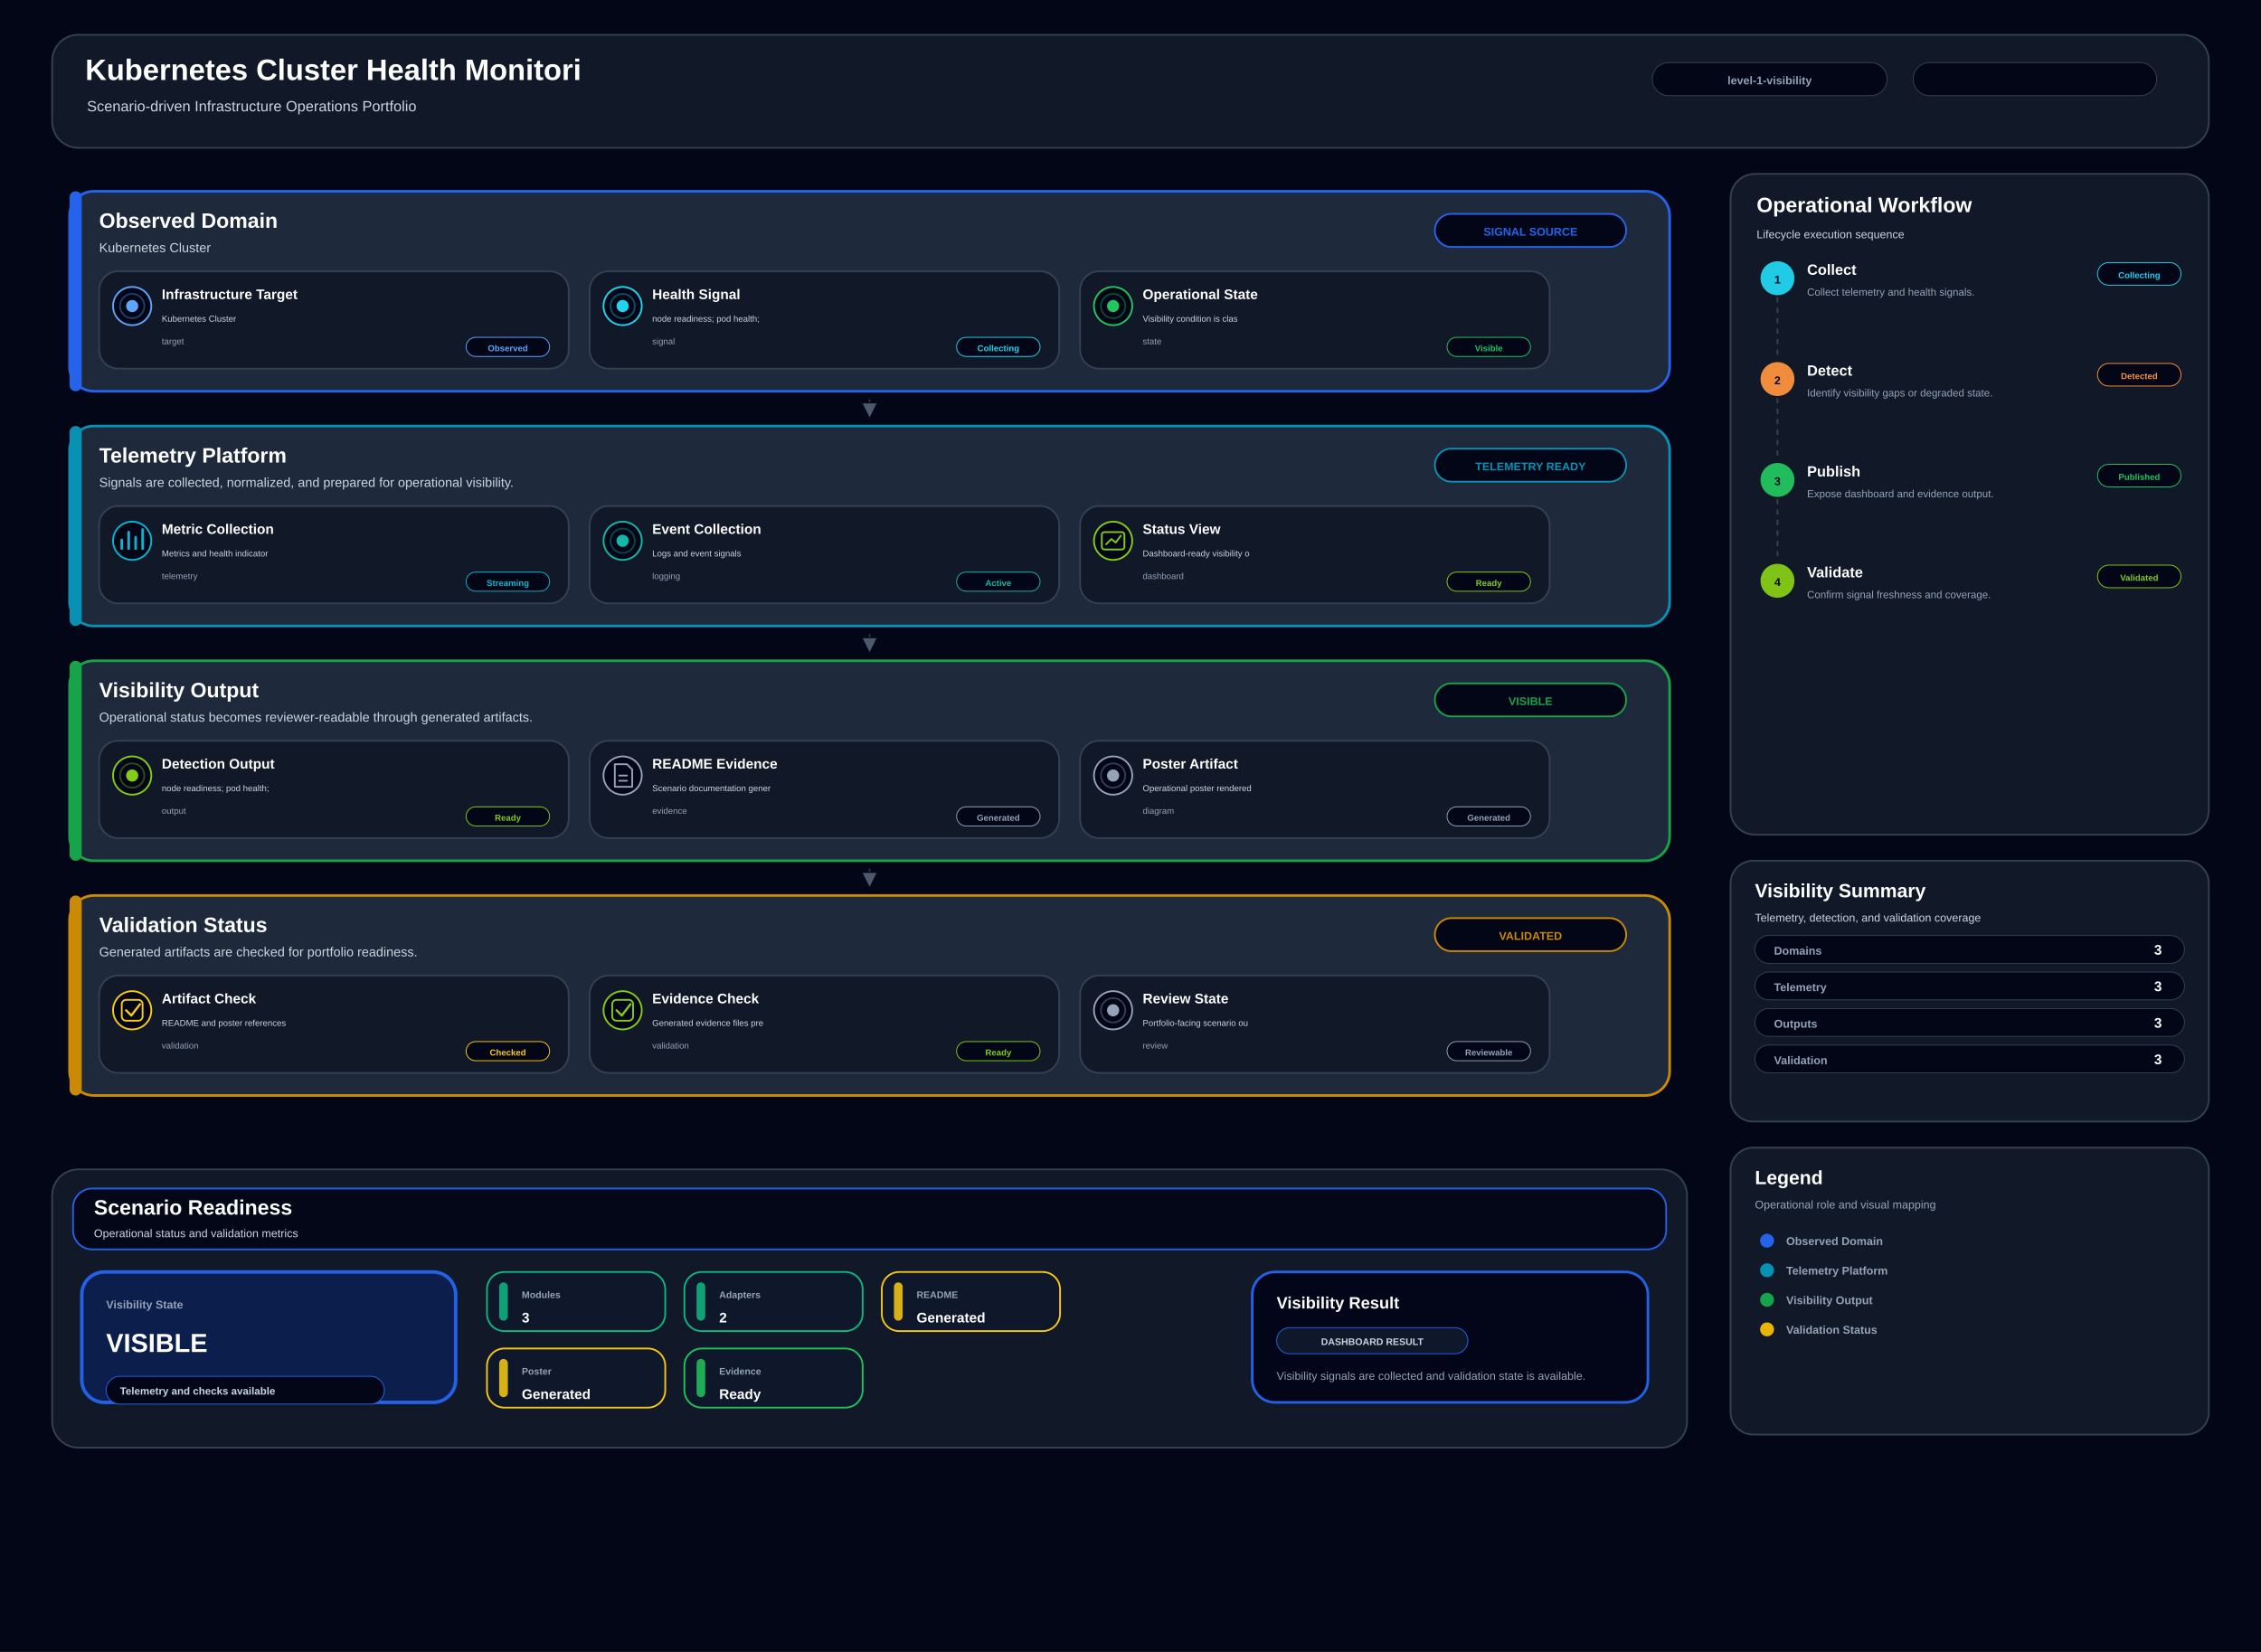
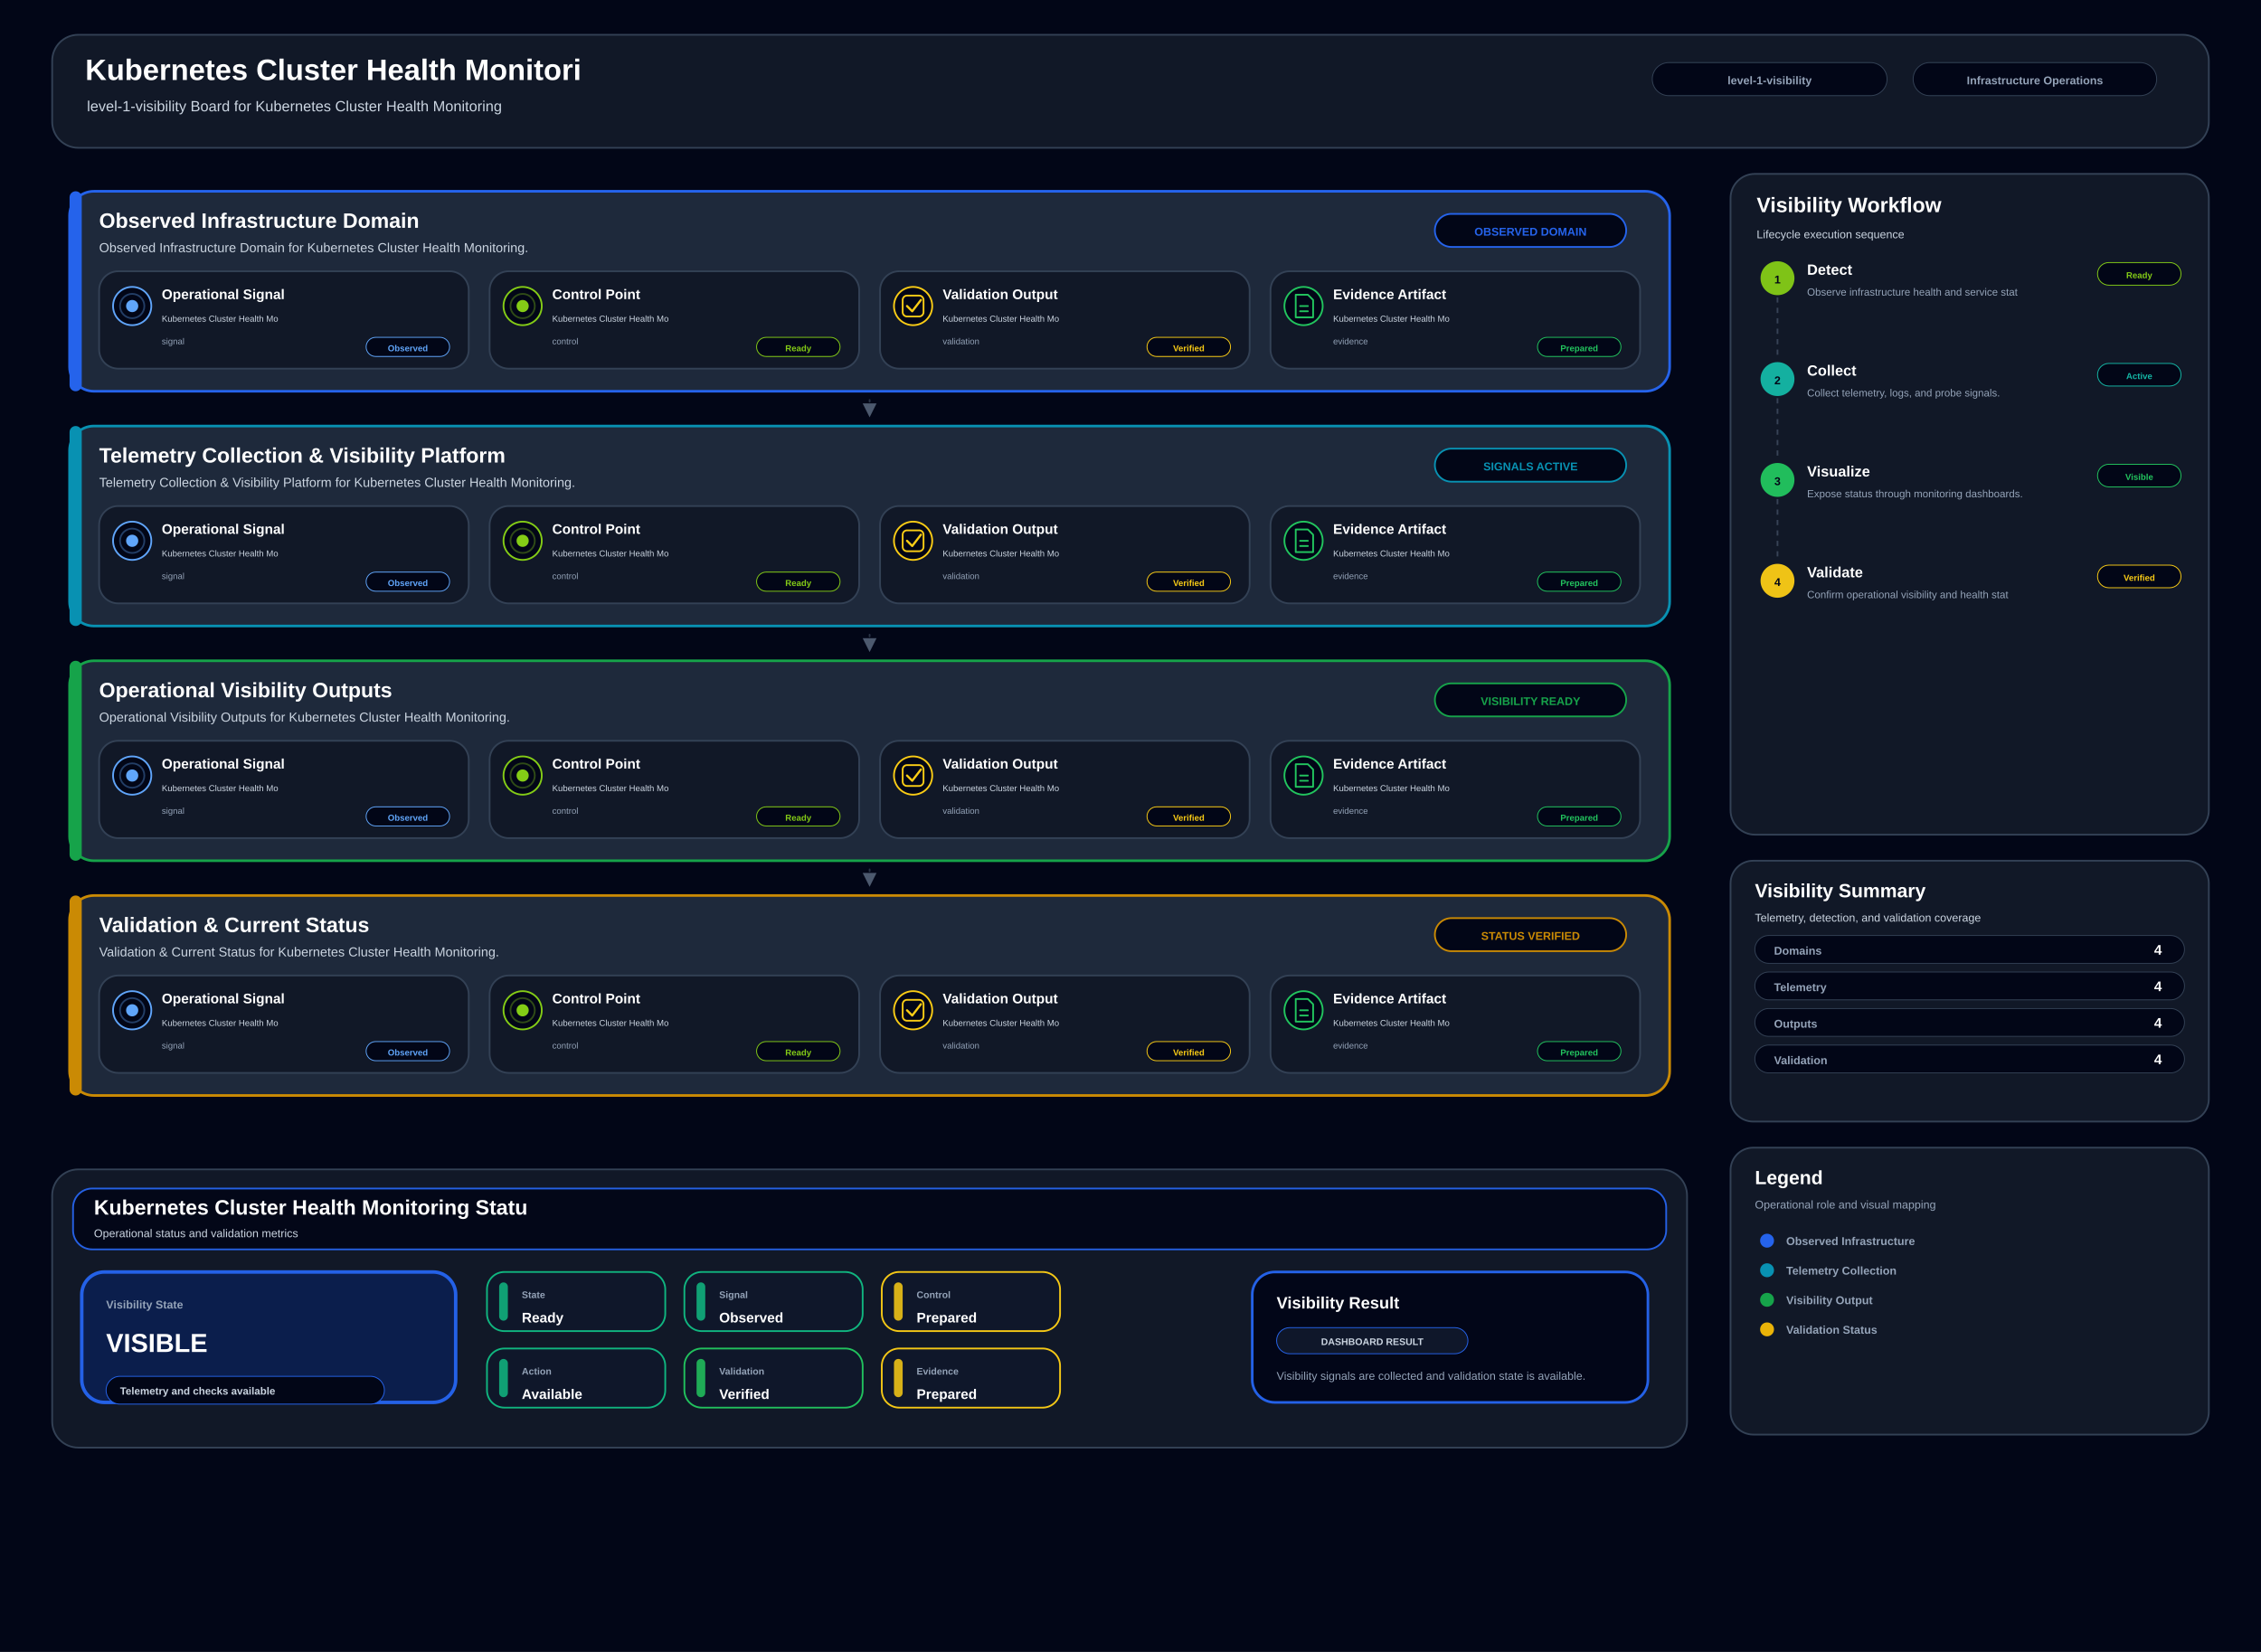
<svg xmlns="http://www.w3.org/2000/svg" width="2600" height="1900" viewBox="0 0 2600 1900" font-family="Arial, Helvetica, sans-serif">
  <style>text { font-family: Arial, Helvetica, sans-serif; letter-spacing: normal; word-spacing: normal; text-rendering: optimizeLegibility; font-kerning: normal; }</style>
  <style>text { font-family: Arial, Helvetica, sans-serif; letter-spacing: normal; word-spacing: normal; text-rendering: optimizeLegibility; font-kerning: normal; }</style>
  <rect width="2600" height="1900" fill="#020617" />
  <rect x="60" y="40" width="2480" height="130" rx="30" fill="#111827" stroke="#334155" stroke-width="2" />
  <text x="98" y="92" fill="#ffffff" font-size="34" font-weight="bold">Kubernetes Cluster Health Monitori</text>
-   <text x="100" y="128" fill="#cbd5e1" font-size="17">Scenario-driven Infrastructure Operations Portfolio</text>
+   <text x="100" y="128" fill="#cbd5e1" font-size="17">level-1-visibility Board for Kubernetes Cluster Health Monitoring</text>
  <rect x="1900" y="72" width="270" height="38" rx="19" fill="#020617" stroke="#334155" stroke-width="1" />
  <text x="2035" y="97" fill="#94a3b8" font-size="13" text-anchor="middle" font-weight="bold">level-1-visibility</text>
  <rect x="2200" y="72" width="280" height="38" rx="19" fill="#020617" stroke="#334155" stroke-width="1" />
-   <text x="2340" y="97" fill="#94a3b8" font-size="13" text-anchor="middle" font-weight="bold" />
+   <text x="2340" y="97" fill="#94a3b8" font-size="13" text-anchor="middle" font-weight="bold">Infrastructure Operations</text>
  <rect x="80" y="220" width="1840" height="230" rx="28" fill="#1e293b" stroke="#2563eb" stroke-width="3" />
  <rect x="80" y="220" width="14" height="230" rx="7" fill="#2563eb" />
-   <text x="114" y="262" fill="#ffffff" font-size="24" font-weight="bold">Observed Domain</text>
-   <text x="114" y="290" fill="#cbd5e1" font-size="15">Kubernetes Cluster</text>
+   <text x="114" y="262" fill="#ffffff" font-size="24" font-weight="bold">Observed Infrastructure Domain</text>
+   <text x="114" y="290" fill="#cbd5e1" font-size="15">Observed Infrastructure Domain for Kubernetes Cluster Health Monitoring.</text>
  <rect x="1650" y="246" width="220" height="38" rx="19" fill="#020617" stroke="#2563eb" stroke-width="2" />
-   <text x="1760" y="271" fill="#2563eb" font-size="13" text-anchor="middle" font-weight="bold">SIGNAL SOURCE</text>
-   <rect x="114" y="312" width="540" height="112" rx="22" fill="#111827" stroke="#334155" stroke-width="2" />
+   <text x="1760" y="271" fill="#2563eb" font-size="13" text-anchor="middle" font-weight="bold">OBSERVED DOMAIN</text>
+   <rect x="114" y="312" width="425" height="112" rx="22" fill="#111827" stroke="#334155" stroke-width="2" />
  <circle cx="152" cy="352" r="22" fill="#020617" stroke="#60a5fa" stroke-width="2" />
  <circle cx="152" cy="352" r="7" fill="#60a5fa" />
  <circle cx="152" cy="352" r="14" fill="none" stroke="#60a5fa" stroke-width="2" opacity="0.35" />
-   <text x="186" y="344" fill="#ffffff" font-size="16" font-weight="bold">Infrastructure Target</text>
-   <text x="186" y="370" fill="#cbd5e1" font-size="10">Kubernetes Cluster</text>
-   <text x="186" y="396" fill="#94a3b8" font-size="10">target</text>
-   <rect x="536" y="388" width="96" height="22" rx="11" fill="#020617" stroke="#60a5fa" stroke-width="1" />
-   <text x="584" y="404" fill="#60a5fa" font-size="10" text-anchor="middle" font-weight="bold">Observed</text>
-   <rect x="678" y="312" width="540" height="112" rx="22" fill="#111827" stroke="#334155" stroke-width="2" />
-   <circle cx="716" cy="352" r="22" fill="#020617" stroke="#22d3ee" stroke-width="2" />
-   <circle cx="716" cy="352" r="7" fill="#22d3ee" />
-   <circle cx="716" cy="352" r="14" fill="none" stroke="#22d3ee" stroke-width="2" opacity="0.35" />
-   <text x="750" y="344" fill="#ffffff" font-size="16" font-weight="bold">Health Signal</text>
-   <text x="750" y="370" fill="#cbd5e1" font-size="10">node readiness; pod health; </text>
-   <text x="750" y="396" fill="#94a3b8" font-size="10">signal</text>
-   <rect x="1100" y="388" width="96" height="22" rx="11" fill="#020617" stroke="#22d3ee" stroke-width="1" />
-   <text x="1148" y="404" fill="#22d3ee" font-size="10" text-anchor="middle" font-weight="bold">Collecting</text>
-   <rect x="1242" y="312" width="540" height="112" rx="22" fill="#111827" stroke="#334155" stroke-width="2" />
-   <circle cx="1280" cy="352" r="22" fill="#020617" stroke="#22c55e" stroke-width="2" />
-   <circle cx="1280" cy="352" r="7" fill="#22c55e" />
-   <circle cx="1280" cy="352" r="14" fill="none" stroke="#22c55e" stroke-width="2" opacity="0.35" />
-   <text x="1314" y="344" fill="#ffffff" font-size="16" font-weight="bold">Operational State</text>
-   <text x="1314" y="370" fill="#cbd5e1" font-size="10">Visibility condition is clas</text>
-   <text x="1314" y="396" fill="#94a3b8" font-size="10">state</text>
-   <rect x="1664" y="388" width="96" height="22" rx="11" fill="#020617" stroke="#22c55e" stroke-width="1" />
-   <text x="1712" y="404" fill="#22c55e" font-size="10" text-anchor="middle" font-weight="bold">Visible</text>
+   <text x="186" y="344" fill="#ffffff" font-size="16" font-weight="bold">Operational Signal</text>
+   <text x="186" y="370" fill="#cbd5e1" font-size="10">Kubernetes Cluster Health Mo</text>
+   <text x="186" y="396" fill="#94a3b8" font-size="10">signal</text>
+   <rect x="421" y="388" width="96" height="22" rx="11" fill="#020617" stroke="#60a5fa" stroke-width="1" />
+   <text x="469" y="404" fill="#60a5fa" font-size="10" text-anchor="middle" font-weight="bold">Observed</text>
+   <rect x="563" y="312" width="425" height="112" rx="22" fill="#111827" stroke="#334155" stroke-width="2" />
+   <circle cx="601" cy="352" r="22" fill="#020617" stroke="#84cc16" stroke-width="2" />
+   <circle cx="601" cy="352" r="7" fill="#84cc16" />
+   <circle cx="601" cy="352" r="14" fill="none" stroke="#84cc16" stroke-width="2" opacity="0.35" />
+   <text x="635" y="344" fill="#ffffff" font-size="16" font-weight="bold">Control Point</text>
+   <text x="635" y="370" fill="#cbd5e1" font-size="10">Kubernetes Cluster Health Mo</text>
+   <text x="635" y="396" fill="#94a3b8" font-size="10">control</text>
+   <rect x="870" y="388" width="96" height="22" rx="11" fill="#020617" stroke="#84cc16" stroke-width="1" />
+   <text x="918" y="404" fill="#84cc16" font-size="10" text-anchor="middle" font-weight="bold">Ready</text>
+   <rect x="1012" y="312" width="425" height="112" rx="22" fill="#111827" stroke="#334155" stroke-width="2" />
+   <circle cx="1050" cy="352" r="22" fill="#020617" stroke="#facc15" stroke-width="2" />
+   <rect x="1038" y="340" width="24" height="24" rx="5" fill="none" stroke="#facc15" stroke-width="2" />
+   <polyline points="1043,352 1049,358 1059,345" fill="none" stroke="#facc15" stroke-width="2.5" stroke-linecap="round" stroke-linejoin="round" />
+   <text x="1084" y="344" fill="#ffffff" font-size="16" font-weight="bold">Validation Output</text>
+   <text x="1084" y="370" fill="#cbd5e1" font-size="10">Kubernetes Cluster Health Mo</text>
+   <text x="1084" y="396" fill="#94a3b8" font-size="10">validation</text>
+   <rect x="1319" y="388" width="96" height="22" rx="11" fill="#020617" stroke="#facc15" stroke-width="1" />
+   <text x="1367" y="404" fill="#facc15" font-size="10" text-anchor="middle" font-weight="bold">Verified</text>
+   <rect x="1461" y="312" width="425" height="112" rx="22" fill="#111827" stroke="#334155" stroke-width="2" />
+   <circle cx="1499" cy="352" r="22" fill="#020617" stroke="#22c55e" stroke-width="2" />
+   <polygon points="1490,339 1504,339 1510,345 1510,365 1490,365" fill="none" stroke="#22c55e" stroke-width="2" stroke-linejoin="round" />
+   <line x1="1495" y1="352" x2="1504" y2="352" stroke="#22c55e" stroke-width="2" stroke-linecap="round" />
+   <line x1="1495" y1="358" x2="1504" y2="358" stroke="#22c55e" stroke-width="2" stroke-linecap="round" />
+   <text x="1533" y="344" fill="#ffffff" font-size="16" font-weight="bold">Evidence Artifact</text>
+   <text x="1533" y="370" fill="#cbd5e1" font-size="10">Kubernetes Cluster Health Mo</text>
+   <text x="1533" y="396" fill="#94a3b8" font-size="10">evidence</text>
+   <rect x="1768" y="388" width="96" height="22" rx="11" fill="#020617" stroke="#22c55e" stroke-width="1" />
+   <text x="1816" y="404" fill="#22c55e" font-size="10" text-anchor="middle" font-weight="bold">Prepared</text>
  <rect x="80" y="490" width="1840" height="230" rx="28" fill="#1e293b" stroke="#0891b2" stroke-width="3" />
  <rect x="80" y="490" width="14" height="230" rx="7" fill="#0891b2" />
-   <text x="114" y="532" fill="#ffffff" font-size="24" font-weight="bold">Telemetry Platform</text>
-   <text x="114" y="560" fill="#cbd5e1" font-size="15">Signals are collected, normalized, and prepared for operational visibility.</text>
+   <text x="114" y="532" fill="#ffffff" font-size="24" font-weight="bold">Telemetry Collection &amp; Visibility Platform</text>
+   <text x="114" y="560" fill="#cbd5e1" font-size="15">Telemetry Collection &amp; Visibility Platform for Kubernetes Cluster Health Monitoring.</text>
  <rect x="1650" y="516" width="220" height="38" rx="19" fill="#020617" stroke="#0891b2" stroke-width="2" />
-   <text x="1760" y="541" fill="#0891b2" font-size="13" text-anchor="middle" font-weight="bold">TELEMETRY READY</text>
-   <rect x="114" y="582" width="540" height="112" rx="22" fill="#111827" stroke="#334155" stroke-width="2" />
-   <circle cx="152" cy="622" r="22" fill="#020617" stroke="#06b6d4" stroke-width="2" />
-   <line x1="140" y1="631" x2="140" y2="621" stroke="#06b6d4" stroke-width="3" stroke-linecap="round" />
-   <line x1="148" y1="631" x2="148" y2="612" stroke="#06b6d4" stroke-width="3" stroke-linecap="round" />
-   <line x1="156" y1="631" x2="156" y2="618" stroke="#06b6d4" stroke-width="3" stroke-linecap="round" />
-   <line x1="164" y1="631" x2="164" y2="609" stroke="#06b6d4" stroke-width="3" stroke-linecap="round" />
-   <text x="186" y="614" fill="#ffffff" font-size="16" font-weight="bold">Metric Collection</text>
-   <text x="186" y="640" fill="#cbd5e1" font-size="10">Metrics and health indicator</text>
-   <text x="186" y="666" fill="#94a3b8" font-size="10">telemetry</text>
-   <rect x="536" y="658" width="96" height="22" rx="11" fill="#020617" stroke="#06b6d4" stroke-width="1" />
-   <text x="584" y="674" fill="#06b6d4" font-size="10" text-anchor="middle" font-weight="bold">Streaming</text>
-   <rect x="678" y="582" width="540" height="112" rx="22" fill="#111827" stroke="#334155" stroke-width="2" />
-   <circle cx="716" cy="622" r="22" fill="#020617" stroke="#14b8a6" stroke-width="2" />
-   <circle cx="716" cy="622" r="7" fill="#14b8a6" />
-   <circle cx="716" cy="622" r="14" fill="none" stroke="#14b8a6" stroke-width="2" opacity="0.35" />
-   <text x="750" y="614" fill="#ffffff" font-size="16" font-weight="bold">Event Collection</text>
-   <text x="750" y="640" fill="#cbd5e1" font-size="10">Logs and event signals</text>
-   <text x="750" y="666" fill="#94a3b8" font-size="10">logging</text>
-   <rect x="1100" y="658" width="96" height="22" rx="11" fill="#020617" stroke="#14b8a6" stroke-width="1" />
-   <text x="1148" y="674" fill="#14b8a6" font-size="10" text-anchor="middle" font-weight="bold">Active</text>
-   <rect x="1242" y="582" width="540" height="112" rx="22" fill="#111827" stroke="#334155" stroke-width="2" />
-   <circle cx="1280" cy="622" r="22" fill="#020617" stroke="#84cc16" stroke-width="2" />
-   <rect x="1267" y="612" width="26" height="20" rx="3" fill="none" stroke="#84cc16" stroke-width="2" />
-   <polyline points="1272,626 1278,620 1283,624 1289,616" fill="none" stroke="#84cc16" stroke-width="2" stroke-linecap="round" stroke-linejoin="round" />
-   <text x="1314" y="614" fill="#ffffff" font-size="16" font-weight="bold">Status View</text>
-   <text x="1314" y="640" fill="#cbd5e1" font-size="10">Dashboard-ready visibility o</text>
-   <text x="1314" y="666" fill="#94a3b8" font-size="10">dashboard</text>
-   <rect x="1664" y="658" width="96" height="22" rx="11" fill="#020617" stroke="#84cc16" stroke-width="1" />
-   <text x="1712" y="674" fill="#84cc16" font-size="10" text-anchor="middle" font-weight="bold">Ready</text>
+   <text x="1760" y="541" fill="#0891b2" font-size="13" text-anchor="middle" font-weight="bold">SIGNALS ACTIVE</text>
+   <rect x="114" y="582" width="425" height="112" rx="22" fill="#111827" stroke="#334155" stroke-width="2" />
+   <circle cx="152" cy="622" r="22" fill="#020617" stroke="#60a5fa" stroke-width="2" />
+   <circle cx="152" cy="622" r="7" fill="#60a5fa" />
+   <circle cx="152" cy="622" r="14" fill="none" stroke="#60a5fa" stroke-width="2" opacity="0.35" />
+   <text x="186" y="614" fill="#ffffff" font-size="16" font-weight="bold">Operational Signal</text>
+   <text x="186" y="640" fill="#cbd5e1" font-size="10">Kubernetes Cluster Health Mo</text>
+   <text x="186" y="666" fill="#94a3b8" font-size="10">signal</text>
+   <rect x="421" y="658" width="96" height="22" rx="11" fill="#020617" stroke="#60a5fa" stroke-width="1" />
+   <text x="469" y="674" fill="#60a5fa" font-size="10" text-anchor="middle" font-weight="bold">Observed</text>
+   <rect x="563" y="582" width="425" height="112" rx="22" fill="#111827" stroke="#334155" stroke-width="2" />
+   <circle cx="601" cy="622" r="22" fill="#020617" stroke="#84cc16" stroke-width="2" />
+   <circle cx="601" cy="622" r="7" fill="#84cc16" />
+   <circle cx="601" cy="622" r="14" fill="none" stroke="#84cc16" stroke-width="2" opacity="0.35" />
+   <text x="635" y="614" fill="#ffffff" font-size="16" font-weight="bold">Control Point</text>
+   <text x="635" y="640" fill="#cbd5e1" font-size="10">Kubernetes Cluster Health Mo</text>
+   <text x="635" y="666" fill="#94a3b8" font-size="10">control</text>
+   <rect x="870" y="658" width="96" height="22" rx="11" fill="#020617" stroke="#84cc16" stroke-width="1" />
+   <text x="918" y="674" fill="#84cc16" font-size="10" text-anchor="middle" font-weight="bold">Ready</text>
+   <rect x="1012" y="582" width="425" height="112" rx="22" fill="#111827" stroke="#334155" stroke-width="2" />
+   <circle cx="1050" cy="622" r="22" fill="#020617" stroke="#facc15" stroke-width="2" />
+   <rect x="1038" y="610" width="24" height="24" rx="5" fill="none" stroke="#facc15" stroke-width="2" />
+   <polyline points="1043,622 1049,628 1059,615" fill="none" stroke="#facc15" stroke-width="2.5" stroke-linecap="round" stroke-linejoin="round" />
+   <text x="1084" y="614" fill="#ffffff" font-size="16" font-weight="bold">Validation Output</text>
+   <text x="1084" y="640" fill="#cbd5e1" font-size="10">Kubernetes Cluster Health Mo</text>
+   <text x="1084" y="666" fill="#94a3b8" font-size="10">validation</text>
+   <rect x="1319" y="658" width="96" height="22" rx="11" fill="#020617" stroke="#facc15" stroke-width="1" />
+   <text x="1367" y="674" fill="#facc15" font-size="10" text-anchor="middle" font-weight="bold">Verified</text>
+   <rect x="1461" y="582" width="425" height="112" rx="22" fill="#111827" stroke="#334155" stroke-width="2" />
+   <circle cx="1499" cy="622" r="22" fill="#020617" stroke="#22c55e" stroke-width="2" />
+   <polygon points="1490,609 1504,609 1510,615 1510,635 1490,635" fill="none" stroke="#22c55e" stroke-width="2" stroke-linejoin="round" />
+   <line x1="1495" y1="622" x2="1504" y2="622" stroke="#22c55e" stroke-width="2" stroke-linecap="round" />
+   <line x1="1495" y1="628" x2="1504" y2="628" stroke="#22c55e" stroke-width="2" stroke-linecap="round" />
+   <text x="1533" y="614" fill="#ffffff" font-size="16" font-weight="bold">Evidence Artifact</text>
+   <text x="1533" y="640" fill="#cbd5e1" font-size="10">Kubernetes Cluster Health Mo</text>
+   <text x="1533" y="666" fill="#94a3b8" font-size="10">evidence</text>
+   <rect x="1768" y="658" width="96" height="22" rx="11" fill="#020617" stroke="#22c55e" stroke-width="1" />
+   <text x="1816" y="674" fill="#22c55e" font-size="10" text-anchor="middle" font-weight="bold">Prepared</text>
  <rect x="80" y="760" width="1840" height="230" rx="28" fill="#1e293b" stroke="#16a34a" stroke-width="3" />
  <rect x="80" y="760" width="14" height="230" rx="7" fill="#16a34a" />
-   <text x="114" y="802" fill="#ffffff" font-size="24" font-weight="bold">Visibility Output</text>
-   <text x="114" y="830" fill="#cbd5e1" font-size="15">Operational status becomes reviewer-readable through generated artifacts.</text>
+   <text x="114" y="802" fill="#ffffff" font-size="24" font-weight="bold">Operational Visibility Outputs</text>
+   <text x="114" y="830" fill="#cbd5e1" font-size="15">Operational Visibility Outputs for Kubernetes Cluster Health Monitoring.</text>
  <rect x="1650" y="786" width="220" height="38" rx="19" fill="#020617" stroke="#16a34a" stroke-width="2" />
-   <text x="1760" y="811" fill="#16a34a" font-size="13" text-anchor="middle" font-weight="bold">VISIBLE</text>
-   <rect x="114" y="852" width="540" height="112" rx="22" fill="#111827" stroke="#334155" stroke-width="2" />
-   <circle cx="152" cy="892" r="22" fill="#020617" stroke="#84cc16" stroke-width="2" />
-   <circle cx="152" cy="892" r="7" fill="#84cc16" />
-   <circle cx="152" cy="892" r="14" fill="none" stroke="#84cc16" stroke-width="2" opacity="0.35" />
-   <text x="186" y="884" fill="#ffffff" font-size="16" font-weight="bold">Detection Output</text>
-   <text x="186" y="910" fill="#cbd5e1" font-size="10">node readiness; pod health; </text>
-   <text x="186" y="936" fill="#94a3b8" font-size="10">output</text>
-   <rect x="536" y="928" width="96" height="22" rx="11" fill="#020617" stroke="#84cc16" stroke-width="1" />
-   <text x="584" y="944" fill="#84cc16" font-size="10" text-anchor="middle" font-weight="bold">Ready</text>
-   <rect x="678" y="852" width="540" height="112" rx="22" fill="#111827" stroke="#334155" stroke-width="2" />
-   <circle cx="716" cy="892" r="22" fill="#020617" stroke="#94a3b8" stroke-width="2" />
-   <polygon points="707,879 721,879 727,885 727,905 707,905" fill="none" stroke="#94a3b8" stroke-width="2" stroke-linejoin="round" />
-   <line x1="712" y1="892" x2="721" y2="892" stroke="#94a3b8" stroke-width="2" stroke-linecap="round" />
-   <line x1="712" y1="898" x2="721" y2="898" stroke="#94a3b8" stroke-width="2" stroke-linecap="round" />
-   <text x="750" y="884" fill="#ffffff" font-size="16" font-weight="bold">README Evidence</text>
-   <text x="750" y="910" fill="#cbd5e1" font-size="10">Scenario documentation gener</text>
-   <text x="750" y="936" fill="#94a3b8" font-size="10">evidence</text>
-   <rect x="1100" y="928" width="96" height="22" rx="11" fill="#020617" stroke="#94a3b8" stroke-width="1" />
-   <text x="1148" y="944" fill="#94a3b8" font-size="10" text-anchor="middle" font-weight="bold">Generated</text>
-   <rect x="1242" y="852" width="540" height="112" rx="22" fill="#111827" stroke="#334155" stroke-width="2" />
-   <circle cx="1280" cy="892" r="22" fill="#020617" stroke="#94a3b8" stroke-width="2" />
-   <circle cx="1280" cy="892" r="7" fill="#94a3b8" />
-   <circle cx="1280" cy="892" r="14" fill="none" stroke="#94a3b8" stroke-width="2" opacity="0.35" />
-   <text x="1314" y="884" fill="#ffffff" font-size="16" font-weight="bold">Poster Artifact</text>
-   <text x="1314" y="910" fill="#cbd5e1" font-size="10">Operational poster rendered</text>
-   <text x="1314" y="936" fill="#94a3b8" font-size="10">diagram</text>
-   <rect x="1664" y="928" width="96" height="22" rx="11" fill="#020617" stroke="#94a3b8" stroke-width="1" />
-   <text x="1712" y="944" fill="#94a3b8" font-size="10" text-anchor="middle" font-weight="bold">Generated</text>
+   <text x="1760" y="811" fill="#16a34a" font-size="13" text-anchor="middle" font-weight="bold">VISIBILITY READY</text>
+   <rect x="114" y="852" width="425" height="112" rx="22" fill="#111827" stroke="#334155" stroke-width="2" />
+   <circle cx="152" cy="892" r="22" fill="#020617" stroke="#60a5fa" stroke-width="2" />
+   <circle cx="152" cy="892" r="7" fill="#60a5fa" />
+   <circle cx="152" cy="892" r="14" fill="none" stroke="#60a5fa" stroke-width="2" opacity="0.35" />
+   <text x="186" y="884" fill="#ffffff" font-size="16" font-weight="bold">Operational Signal</text>
+   <text x="186" y="910" fill="#cbd5e1" font-size="10">Kubernetes Cluster Health Mo</text>
+   <text x="186" y="936" fill="#94a3b8" font-size="10">signal</text>
+   <rect x="421" y="928" width="96" height="22" rx="11" fill="#020617" stroke="#60a5fa" stroke-width="1" />
+   <text x="469" y="944" fill="#60a5fa" font-size="10" text-anchor="middle" font-weight="bold">Observed</text>
+   <rect x="563" y="852" width="425" height="112" rx="22" fill="#111827" stroke="#334155" stroke-width="2" />
+   <circle cx="601" cy="892" r="22" fill="#020617" stroke="#84cc16" stroke-width="2" />
+   <circle cx="601" cy="892" r="7" fill="#84cc16" />
+   <circle cx="601" cy="892" r="14" fill="none" stroke="#84cc16" stroke-width="2" opacity="0.35" />
+   <text x="635" y="884" fill="#ffffff" font-size="16" font-weight="bold">Control Point</text>
+   <text x="635" y="910" fill="#cbd5e1" font-size="10">Kubernetes Cluster Health Mo</text>
+   <text x="635" y="936" fill="#94a3b8" font-size="10">control</text>
+   <rect x="870" y="928" width="96" height="22" rx="11" fill="#020617" stroke="#84cc16" stroke-width="1" />
+   <text x="918" y="944" fill="#84cc16" font-size="10" text-anchor="middle" font-weight="bold">Ready</text>
+   <rect x="1012" y="852" width="425" height="112" rx="22" fill="#111827" stroke="#334155" stroke-width="2" />
+   <circle cx="1050" cy="892" r="22" fill="#020617" stroke="#facc15" stroke-width="2" />
+   <rect x="1038" y="880" width="24" height="24" rx="5" fill="none" stroke="#facc15" stroke-width="2" />
+   <polyline points="1043,892 1049,898 1059,885" fill="none" stroke="#facc15" stroke-width="2.5" stroke-linecap="round" stroke-linejoin="round" />
+   <text x="1084" y="884" fill="#ffffff" font-size="16" font-weight="bold">Validation Output</text>
+   <text x="1084" y="910" fill="#cbd5e1" font-size="10">Kubernetes Cluster Health Mo</text>
+   <text x="1084" y="936" fill="#94a3b8" font-size="10">validation</text>
+   <rect x="1319" y="928" width="96" height="22" rx="11" fill="#020617" stroke="#facc15" stroke-width="1" />
+   <text x="1367" y="944" fill="#facc15" font-size="10" text-anchor="middle" font-weight="bold">Verified</text>
+   <rect x="1461" y="852" width="425" height="112" rx="22" fill="#111827" stroke="#334155" stroke-width="2" />
+   <circle cx="1499" cy="892" r="22" fill="#020617" stroke="#22c55e" stroke-width="2" />
+   <polygon points="1490,879 1504,879 1510,885 1510,905 1490,905" fill="none" stroke="#22c55e" stroke-width="2" stroke-linejoin="round" />
+   <line x1="1495" y1="892" x2="1504" y2="892" stroke="#22c55e" stroke-width="2" stroke-linecap="round" />
+   <line x1="1495" y1="898" x2="1504" y2="898" stroke="#22c55e" stroke-width="2" stroke-linecap="round" />
+   <text x="1533" y="884" fill="#ffffff" font-size="16" font-weight="bold">Evidence Artifact</text>
+   <text x="1533" y="910" fill="#cbd5e1" font-size="10">Kubernetes Cluster Health Mo</text>
+   <text x="1533" y="936" fill="#94a3b8" font-size="10">evidence</text>
+   <rect x="1768" y="928" width="96" height="22" rx="11" fill="#020617" stroke="#22c55e" stroke-width="1" />
+   <text x="1816" y="944" fill="#22c55e" font-size="10" text-anchor="middle" font-weight="bold">Prepared</text>
  <rect x="80" y="1030" width="1840" height="230" rx="28" fill="#1e293b" stroke="#ca8a04" stroke-width="3" />
  <rect x="80" y="1030" width="14" height="230" rx="7" fill="#ca8a04" />
-   <text x="114" y="1072" fill="#ffffff" font-size="24" font-weight="bold">Validation Status</text>
-   <text x="114" y="1100" fill="#cbd5e1" font-size="15">Generated artifacts are checked for portfolio readiness.</text>
+   <text x="114" y="1072" fill="#ffffff" font-size="24" font-weight="bold">Validation &amp; Current Status</text>
+   <text x="114" y="1100" fill="#cbd5e1" font-size="15">Validation &amp; Current Status for Kubernetes Cluster Health Monitoring.</text>
  <rect x="1650" y="1056" width="220" height="38" rx="19" fill="#020617" stroke="#ca8a04" stroke-width="2" />
-   <text x="1760" y="1081" fill="#ca8a04" font-size="13" text-anchor="middle" font-weight="bold">VALIDATED</text>
-   <rect x="114" y="1122" width="540" height="112" rx="22" fill="#111827" stroke="#334155" stroke-width="2" />
-   <circle cx="152" cy="1162" r="22" fill="#020617" stroke="#facc15" stroke-width="2" />
-   <rect x="140" y="1150" width="24" height="24" rx="5" fill="none" stroke="#facc15" stroke-width="2" />
-   <polyline points="145,1162 151,1168 161,1155" fill="none" stroke="#facc15" stroke-width="2.5" stroke-linecap="round" stroke-linejoin="round" />
-   <text x="186" y="1154" fill="#ffffff" font-size="16" font-weight="bold">Artifact Check</text>
-   <text x="186" y="1180" fill="#cbd5e1" font-size="10">README and poster references</text>
-   <text x="186" y="1206" fill="#94a3b8" font-size="10">validation</text>
-   <rect x="536" y="1198" width="96" height="22" rx="11" fill="#020617" stroke="#facc15" stroke-width="1" />
-   <text x="584" y="1214" fill="#facc15" font-size="10" text-anchor="middle" font-weight="bold">Checked</text>
-   <rect x="678" y="1122" width="540" height="112" rx="22" fill="#111827" stroke="#334155" stroke-width="2" />
-   <circle cx="716" cy="1162" r="22" fill="#020617" stroke="#84cc16" stroke-width="2" />
-   <rect x="704" y="1150" width="24" height="24" rx="5" fill="none" stroke="#84cc16" stroke-width="2" />
-   <polyline points="709,1162 715,1168 725,1155" fill="none" stroke="#84cc16" stroke-width="2.5" stroke-linecap="round" stroke-linejoin="round" />
-   <text x="750" y="1154" fill="#ffffff" font-size="16" font-weight="bold">Evidence Check</text>
-   <text x="750" y="1180" fill="#cbd5e1" font-size="10">Generated evidence files pre</text>
-   <text x="750" y="1206" fill="#94a3b8" font-size="10">validation</text>
-   <rect x="1100" y="1198" width="96" height="22" rx="11" fill="#020617" stroke="#84cc16" stroke-width="1" />
-   <text x="1148" y="1214" fill="#84cc16" font-size="10" text-anchor="middle" font-weight="bold">Ready</text>
-   <rect x="1242" y="1122" width="540" height="112" rx="22" fill="#111827" stroke="#334155" stroke-width="2" />
-   <circle cx="1280" cy="1162" r="22" fill="#020617" stroke="#94a3b8" stroke-width="2" />
-   <circle cx="1280" cy="1162" r="7" fill="#94a3b8" />
-   <circle cx="1280" cy="1162" r="14" fill="none" stroke="#94a3b8" stroke-width="2" opacity="0.35" />
-   <text x="1314" y="1154" fill="#ffffff" font-size="16" font-weight="bold">Review State</text>
-   <text x="1314" y="1180" fill="#cbd5e1" font-size="10">Portfolio-facing scenario ou</text>
-   <text x="1314" y="1206" fill="#94a3b8" font-size="10">review</text>
-   <rect x="1664" y="1198" width="96" height="22" rx="11" fill="#020617" stroke="#94a3b8" stroke-width="1" />
-   <text x="1712" y="1214" fill="#94a3b8" font-size="10" text-anchor="middle" font-weight="bold">Reviewable</text>
+   <text x="1760" y="1081" fill="#ca8a04" font-size="13" text-anchor="middle" font-weight="bold">STATUS VERIFIED</text>
+   <rect x="114" y="1122" width="425" height="112" rx="22" fill="#111827" stroke="#334155" stroke-width="2" />
+   <circle cx="152" cy="1162" r="22" fill="#020617" stroke="#60a5fa" stroke-width="2" />
+   <circle cx="152" cy="1162" r="7" fill="#60a5fa" />
+   <circle cx="152" cy="1162" r="14" fill="none" stroke="#60a5fa" stroke-width="2" opacity="0.35" />
+   <text x="186" y="1154" fill="#ffffff" font-size="16" font-weight="bold">Operational Signal</text>
+   <text x="186" y="1180" fill="#cbd5e1" font-size="10">Kubernetes Cluster Health Mo</text>
+   <text x="186" y="1206" fill="#94a3b8" font-size="10">signal</text>
+   <rect x="421" y="1198" width="96" height="22" rx="11" fill="#020617" stroke="#60a5fa" stroke-width="1" />
+   <text x="469" y="1214" fill="#60a5fa" font-size="10" text-anchor="middle" font-weight="bold">Observed</text>
+   <rect x="563" y="1122" width="425" height="112" rx="22" fill="#111827" stroke="#334155" stroke-width="2" />
+   <circle cx="601" cy="1162" r="22" fill="#020617" stroke="#84cc16" stroke-width="2" />
+   <circle cx="601" cy="1162" r="7" fill="#84cc16" />
+   <circle cx="601" cy="1162" r="14" fill="none" stroke="#84cc16" stroke-width="2" opacity="0.35" />
+   <text x="635" y="1154" fill="#ffffff" font-size="16" font-weight="bold">Control Point</text>
+   <text x="635" y="1180" fill="#cbd5e1" font-size="10">Kubernetes Cluster Health Mo</text>
+   <text x="635" y="1206" fill="#94a3b8" font-size="10">control</text>
+   <rect x="870" y="1198" width="96" height="22" rx="11" fill="#020617" stroke="#84cc16" stroke-width="1" />
+   <text x="918" y="1214" fill="#84cc16" font-size="10" text-anchor="middle" font-weight="bold">Ready</text>
+   <rect x="1012" y="1122" width="425" height="112" rx="22" fill="#111827" stroke="#334155" stroke-width="2" />
+   <circle cx="1050" cy="1162" r="22" fill="#020617" stroke="#facc15" stroke-width="2" />
+   <rect x="1038" y="1150" width="24" height="24" rx="5" fill="none" stroke="#facc15" stroke-width="2" />
+   <polyline points="1043,1162 1049,1168 1059,1155" fill="none" stroke="#facc15" stroke-width="2.5" stroke-linecap="round" stroke-linejoin="round" />
+   <text x="1084" y="1154" fill="#ffffff" font-size="16" font-weight="bold">Validation Output</text>
+   <text x="1084" y="1180" fill="#cbd5e1" font-size="10">Kubernetes Cluster Health Mo</text>
+   <text x="1084" y="1206" fill="#94a3b8" font-size="10">validation</text>
+   <rect x="1319" y="1198" width="96" height="22" rx="11" fill="#020617" stroke="#facc15" stroke-width="1" />
+   <text x="1367" y="1214" fill="#facc15" font-size="10" text-anchor="middle" font-weight="bold">Verified</text>
+   <rect x="1461" y="1122" width="425" height="112" rx="22" fill="#111827" stroke="#334155" stroke-width="2" />
+   <circle cx="1499" cy="1162" r="22" fill="#020617" stroke="#22c55e" stroke-width="2" />
+   <polygon points="1490,1149 1504,1149 1510,1155 1510,1175 1490,1175" fill="none" stroke="#22c55e" stroke-width="2" stroke-linejoin="round" />
+   <line x1="1495" y1="1162" x2="1504" y2="1162" stroke="#22c55e" stroke-width="2" stroke-linecap="round" />
+   <line x1="1495" y1="1168" x2="1504" y2="1168" stroke="#22c55e" stroke-width="2" stroke-linecap="round" />
+   <text x="1533" y="1154" fill="#ffffff" font-size="16" font-weight="bold">Evidence Artifact</text>
+   <text x="1533" y="1180" fill="#cbd5e1" font-size="10">Kubernetes Cluster Health Mo</text>
+   <text x="1533" y="1206" fill="#94a3b8" font-size="10">evidence</text>
+   <rect x="1768" y="1198" width="96" height="22" rx="11" fill="#020617" stroke="#22c55e" stroke-width="1" />
+   <text x="1816" y="1214" fill="#22c55e" font-size="10" text-anchor="middle" font-weight="bold">Prepared</text>
  <line x1="1000.0" y1="460" x2="1000.0" y2="462" stroke="#475569" stroke-width="2" stroke-linecap="round" stroke-dasharray="8 8" opacity="0.55" />
  <polygon points="992.0,464 1008.0,464 1000.0,480" fill="#64748b" opacity="0.75" />
  <line x1="1000.0" y1="730" x2="1000.0" y2="732" stroke="#475569" stroke-width="2" stroke-linecap="round" stroke-dasharray="8 8" opacity="0.55" />
  <polygon points="992.0,734 1008.0,734 1000.0,750" fill="#64748b" opacity="0.75" />
  <line x1="1000.0" y1="1000" x2="1000.0" y2="1002" stroke="#475569" stroke-width="2" stroke-linecap="round" stroke-dasharray="8 8" opacity="0.55" />
  <polygon points="992.0,1004 1008.0,1004 1000.0,1020" fill="#64748b" opacity="0.75" />
  <rect x="1990" y="200" width="550" height="760" rx="28" fill="#111827" stroke="#334155" stroke-width="2" />
-   <text x="2020" y="244" fill="#ffffff" font-size="24" font-weight="bold">Operational Workflow</text>
+   <text x="2020" y="244" fill="#ffffff" font-size="24" font-weight="bold">Visibility Workflow</text>
  <text x="2020" y="274" fill="#cbd5e1" font-size="13">Lifecycle execution sequence</text>
-   <circle cx="2044" cy="320" r="18" fill="#22d3ee" stroke="#22d3ee" stroke-width="3" opacity="0.95" />
+   <circle cx="2044" cy="320" r="18" fill="#84cc16" stroke="#84cc16" stroke-width="3" opacity="0.95" />
  <text x="2044" y="326" fill="#020617" font-size="13" text-anchor="middle" font-weight="bold">1</text>
-   <text x="2078" y="316" fill="#ffffff" font-size="17" font-weight="bold">Collect</text>
-   <text x="2078" y="340" fill="#94a3b8" font-size="12">Collect telemetry and health signals.</text>
-   <rect x="2412" y="302" width="96" height="26" rx="13" fill="#020617" stroke="#22d3ee" stroke-width="1" />
-   <text x="2460" y="320" fill="#22d3ee" font-size="10" text-anchor="middle" font-weight="bold">Collecting</text>
+   <text x="2078" y="316" fill="#ffffff" font-size="17" font-weight="bold">Detect</text>
+   <text x="2078" y="340" fill="#94a3b8" font-size="12">Observe infrastructure health and service stat</text>
+   <rect x="2412" y="302" width="96" height="26" rx="13" fill="#020617" stroke="#84cc16" stroke-width="1" />
+   <text x="2460" y="320" fill="#84cc16" font-size="10" text-anchor="middle" font-weight="bold">Ready</text>
  <line x1="2044" y1="342" x2="2044" y2="412" stroke="#475569" stroke-width="2" stroke-dasharray="6 6" opacity="0.7" />
-   <circle cx="2044" cy="436" r="18" fill="#fb923c" stroke="#fb923c" stroke-width="3" opacity="0.95" />
+   <circle cx="2044" cy="436" r="18" fill="#14b8a6" stroke="#14b8a6" stroke-width="3" opacity="0.95" />
  <text x="2044" y="442" fill="#020617" font-size="13" text-anchor="middle" font-weight="bold">2</text>
-   <text x="2078" y="432" fill="#ffffff" font-size="17" font-weight="bold">Detect</text>
-   <text x="2078" y="456" fill="#94a3b8" font-size="12">Identify visibility gaps or degraded state.</text>
-   <rect x="2412" y="418" width="96" height="26" rx="13" fill="#020617" stroke="#fb923c" stroke-width="1" />
-   <text x="2460" y="436" fill="#fb923c" font-size="10" text-anchor="middle" font-weight="bold">Detected</text>
+   <text x="2078" y="432" fill="#ffffff" font-size="17" font-weight="bold">Collect</text>
+   <text x="2078" y="456" fill="#94a3b8" font-size="12">Collect telemetry, logs, and probe signals.</text>
+   <rect x="2412" y="418" width="96" height="26" rx="13" fill="#020617" stroke="#14b8a6" stroke-width="1" />
+   <text x="2460" y="436" fill="#14b8a6" font-size="10" text-anchor="middle" font-weight="bold">Active</text>
  <line x1="2044" y1="458" x2="2044" y2="528" stroke="#475569" stroke-width="2" stroke-dasharray="6 6" opacity="0.7" />
  <circle cx="2044" cy="552" r="18" fill="#22c55e" stroke="#22c55e" stroke-width="3" opacity="0.95" />
  <text x="2044" y="558" fill="#020617" font-size="13" text-anchor="middle" font-weight="bold">3</text>
-   <text x="2078" y="548" fill="#ffffff" font-size="17" font-weight="bold">Publish</text>
-   <text x="2078" y="572" fill="#94a3b8" font-size="12">Expose dashboard and evidence output.</text>
+   <text x="2078" y="548" fill="#ffffff" font-size="17" font-weight="bold">Visualize</text>
+   <text x="2078" y="572" fill="#94a3b8" font-size="12">Expose status through monitoring dashboards.</text>
  <rect x="2412" y="534" width="96" height="26" rx="13" fill="#020617" stroke="#22c55e" stroke-width="1" />
-   <text x="2460" y="552" fill="#22c55e" font-size="10" text-anchor="middle" font-weight="bold">Published</text>
+   <text x="2460" y="552" fill="#22c55e" font-size="10" text-anchor="middle" font-weight="bold">Visible</text>
  <line x1="2044" y1="574" x2="2044" y2="644" stroke="#475569" stroke-width="2" stroke-dasharray="6 6" opacity="0.7" />
-   <circle cx="2044" cy="668" r="18" fill="#84cc16" stroke="#84cc16" stroke-width="3" opacity="0.95" />
+   <circle cx="2044" cy="668" r="18" fill="#facc15" stroke="#facc15" stroke-width="3" opacity="0.95" />
  <text x="2044" y="674" fill="#020617" font-size="13" text-anchor="middle" font-weight="bold">4</text>
  <text x="2078" y="664" fill="#ffffff" font-size="17" font-weight="bold">Validate</text>
-   <text x="2078" y="688" fill="#94a3b8" font-size="12">Confirm signal freshness and coverage.</text>
-   <rect x="2412" y="650" width="96" height="26" rx="13" fill="#020617" stroke="#84cc16" stroke-width="1" />
-   <text x="2460" y="668" fill="#84cc16" font-size="10" text-anchor="middle" font-weight="bold">Validated</text>
+   <text x="2078" y="688" fill="#94a3b8" font-size="12">Confirm operational visibility and health stat</text>
+   <rect x="2412" y="650" width="96" height="26" rx="13" fill="#020617" stroke="#facc15" stroke-width="1" />
+   <text x="2460" y="668" fill="#facc15" font-size="10" text-anchor="middle" font-weight="bold">Verified</text>
  <rect x="1990" y="990" width="550" height="300" rx="26" fill="#111827" stroke="#334155" stroke-width="2" />
  <text x="2018" y="1032" fill="#ffffff" font-size="22" font-weight="bold">Visibility Summary</text>
  <text x="2018" y="1060" fill="#cbd5e1" font-size="13">Telemetry, detection, and validation coverage</text>
  <rect x="2018" y="1076" width="494" height="32" rx="16" fill="#020617" stroke="#334155" stroke-width="1" />
  <text x="2040" y="1098" fill="#94a3b8" font-size="13" font-weight="bold">Domains</text>
-   <text x="2486" y="1098" fill="#ffffff" font-size="16" text-anchor="end" font-weight="bold">3</text>
+   <text x="2486" y="1098" fill="#ffffff" font-size="16" text-anchor="end" font-weight="bold">4</text>
  <rect x="2018" y="1118" width="494" height="32" rx="16" fill="#020617" stroke="#334155" stroke-width="1" />
  <text x="2040" y="1140" fill="#94a3b8" font-size="13" font-weight="bold">Telemetry</text>
-   <text x="2486" y="1140" fill="#ffffff" font-size="16" text-anchor="end" font-weight="bold">3</text>
+   <text x="2486" y="1140" fill="#ffffff" font-size="16" text-anchor="end" font-weight="bold">4</text>
  <rect x="2018" y="1160" width="494" height="32" rx="16" fill="#020617" stroke="#334155" stroke-width="1" />
  <text x="2040" y="1182" fill="#94a3b8" font-size="13" font-weight="bold">Outputs</text>
-   <text x="2486" y="1182" fill="#ffffff" font-size="16" text-anchor="end" font-weight="bold">3</text>
+   <text x="2486" y="1182" fill="#ffffff" font-size="16" text-anchor="end" font-weight="bold">4</text>
  <rect x="2018" y="1202" width="494" height="32" rx="16" fill="#020617" stroke="#334155" stroke-width="1" />
  <text x="2040" y="1224" fill="#94a3b8" font-size="13" font-weight="bold">Validation</text>
-   <text x="2486" y="1224" fill="#ffffff" font-size="16" text-anchor="end" font-weight="bold">3</text>
+   <text x="2486" y="1224" fill="#ffffff" font-size="16" text-anchor="end" font-weight="bold">4</text>
  <rect x="60" y="1345" width="1880" height="320" rx="30" fill="#111827" stroke="#334155" stroke-width="2" />
  <rect x="84" y="1367" width="1832" height="70" rx="22" fill="#020617" stroke="#2563eb" stroke-width="2" opacity="0.96" />
-   <text x="108" y="1397" fill="#ffffff" font-size="24" font-weight="bold">Scenario Readiness</text>
+   <text x="108" y="1397" fill="#ffffff" font-size="24" font-weight="bold">Kubernetes Cluster Health Monitoring Statu</text>
  <text x="108" y="1423" fill="#cbd5e1" font-size="13">Operational status and validation metrics</text>
  <rect x="94" y="1463" width="430" height="150" rx="26" fill="#0b1f4d" stroke="#2563eb" stroke-width="4" opacity="0.98" />
  <text x="122" y="1505" fill="#94a3b8" font-size="13" font-weight="bold">Visibility State</text>
  <text x="122" y="1555" fill="#ffffff" font-size="30" font-weight="bold">VISIBLE</text>
  <rect x="122" y="1583" width="320" height="32" rx="16" fill="#020617" stroke="#2563eb" stroke-width="1" />
  <text x="138" y="1604" fill="#cbd5e1" font-size="12" font-weight="bold">Telemetry and checks available</text>
  <rect x="560" y="1463" width="205" height="68" rx="20" fill="#0f172a" stroke="#10b981" stroke-width="2" opacity="0.98" />
  <rect x="574" y="1475" width="10" height="44" rx="5" fill="#10b981" opacity="0.85" />
-   <text x="600" y="1493" fill="#94a3b8" font-size="11" font-weight="bold">Modules</text>
-   <text x="600" y="1521" fill="#ffffff" font-size="16" font-weight="bold">3</text>
+   <text x="600" y="1493" fill="#94a3b8" font-size="11" font-weight="bold">State</text>
+   <text x="600" y="1521" fill="#ffffff" font-size="16" font-weight="bold">Ready</text>
  <rect x="787" y="1463" width="205" height="68" rx="20" fill="#0f172a" stroke="#10b981" stroke-width="2" opacity="0.98" />
  <rect x="801" y="1475" width="10" height="44" rx="5" fill="#10b981" opacity="0.85" />
-   <text x="827" y="1493" fill="#94a3b8" font-size="11" font-weight="bold">Adapters</text>
-   <text x="827" y="1521" fill="#ffffff" font-size="16" font-weight="bold">2</text>
+   <text x="827" y="1493" fill="#94a3b8" font-size="11" font-weight="bold">Signal</text>
+   <text x="827" y="1521" fill="#ffffff" font-size="16" font-weight="bold">Observed</text>
  <rect x="1014" y="1463" width="205" height="68" rx="20" fill="#0f172a" stroke="#facc15" stroke-width="2" opacity="0.98" />
  <rect x="1028" y="1475" width="10" height="44" rx="5" fill="#facc15" opacity="0.85" />
-   <text x="1054" y="1493" fill="#94a3b8" font-size="11" font-weight="bold">README</text>
-   <text x="1054" y="1521" fill="#ffffff" font-size="16" font-weight="bold">Generated</text>
-   <rect x="560" y="1551" width="205" height="68" rx="20" fill="#0f172a" stroke="#facc15" stroke-width="2" opacity="0.98" />
-   <rect x="574" y="1563" width="10" height="44" rx="5" fill="#facc15" opacity="0.85" />
-   <text x="600" y="1581" fill="#94a3b8" font-size="11" font-weight="bold">Poster</text>
-   <text x="600" y="1609" fill="#ffffff" font-size="16" font-weight="bold">Generated</text>
+   <text x="1054" y="1493" fill="#94a3b8" font-size="11" font-weight="bold">Control</text>
+   <text x="1054" y="1521" fill="#ffffff" font-size="16" font-weight="bold">Prepared</text>
+   <rect x="560" y="1551" width="205" height="68" rx="20" fill="#0f172a" stroke="#10b981" stroke-width="2" opacity="0.98" />
+   <rect x="574" y="1563" width="10" height="44" rx="5" fill="#10b981" opacity="0.85" />
+   <text x="600" y="1581" fill="#94a3b8" font-size="11" font-weight="bold">Action</text>
+   <text x="600" y="1609" fill="#ffffff" font-size="16" font-weight="bold">Available</text>
  <rect x="787" y="1551" width="205" height="68" rx="20" fill="#0f172a" stroke="#22c55e" stroke-width="2" opacity="0.98" />
  <rect x="801" y="1563" width="10" height="44" rx="5" fill="#22c55e" opacity="0.85" />
-   <text x="827" y="1581" fill="#94a3b8" font-size="11" font-weight="bold">Evidence</text>
-   <text x="827" y="1609" fill="#ffffff" font-size="16" font-weight="bold">Ready</text>
+   <text x="827" y="1581" fill="#94a3b8" font-size="11" font-weight="bold">Validation</text>
+   <text x="827" y="1609" fill="#ffffff" font-size="16" font-weight="bold">Verified</text>
+   <rect x="1014" y="1551" width="205" height="68" rx="20" fill="#0f172a" stroke="#facc15" stroke-width="2" opacity="0.98" />
+   <rect x="1028" y="1563" width="10" height="44" rx="5" fill="#facc15" opacity="0.85" />
+   <text x="1054" y="1581" fill="#94a3b8" font-size="11" font-weight="bold">Evidence</text>
+   <text x="1054" y="1609" fill="#ffffff" font-size="16" font-weight="bold">Prepared</text>
  <rect x="1440" y="1463" width="455" height="150" rx="26" fill="#020617" stroke="#2563eb" stroke-width="3" opacity="0.98" />
  <text x="1468" y="1505" fill="#ffffff" font-size="19" font-weight="bold">Visibility Result</text>
  <rect x="1468" y="1527" width="220" height="30" rx="15" fill="#0f172a" stroke="#2563eb" stroke-width="1" />
  <text x="1578" y="1547" fill="#cbd5e1" font-size="11" text-anchor="middle" font-weight="bold">DASHBOARD RESULT</text>
  <text x="1468" y="1587" fill="#94a3b8" font-size="13">Visibility signals are collected and validation state is available.</text>
  <rect x="1990" y="1320" width="550" height="330" rx="26" fill="#111827" stroke="#334155" stroke-width="2" />
  <text x="2018" y="1362" fill="#ffffff" font-size="22" font-weight="bold">Legend</text>
  <text x="2018" y="1390" fill="#94a3b8" font-size="13">Operational role and visual mapping</text>
  <circle cx="2032" cy="1427" r="8" fill="#2563eb" />
-   <text x="2054" y="1432" fill="#94a3b8" font-size="13" font-weight="bold">Observed Domain</text>
+   <text x="2054" y="1432" fill="#94a3b8" font-size="13" font-weight="bold">Observed Infrastructure</text>
  <circle cx="2032" cy="1461" r="8" fill="#0891b2" />
-   <text x="2054" y="1466" fill="#94a3b8" font-size="13" font-weight="bold">Telemetry Platform</text>
+   <text x="2054" y="1466" fill="#94a3b8" font-size="13" font-weight="bold">Telemetry Collection</text>
  <circle cx="2032" cy="1495" r="8" fill="#16a34a" />
  <text x="2054" y="1500" fill="#94a3b8" font-size="13" font-weight="bold">Visibility Output</text>
  <circle cx="2032" cy="1529" r="8" fill="#eab308" />
  <text x="2054" y="1534" fill="#94a3b8" font-size="13" font-weight="bold">Validation Status</text>
</svg>
